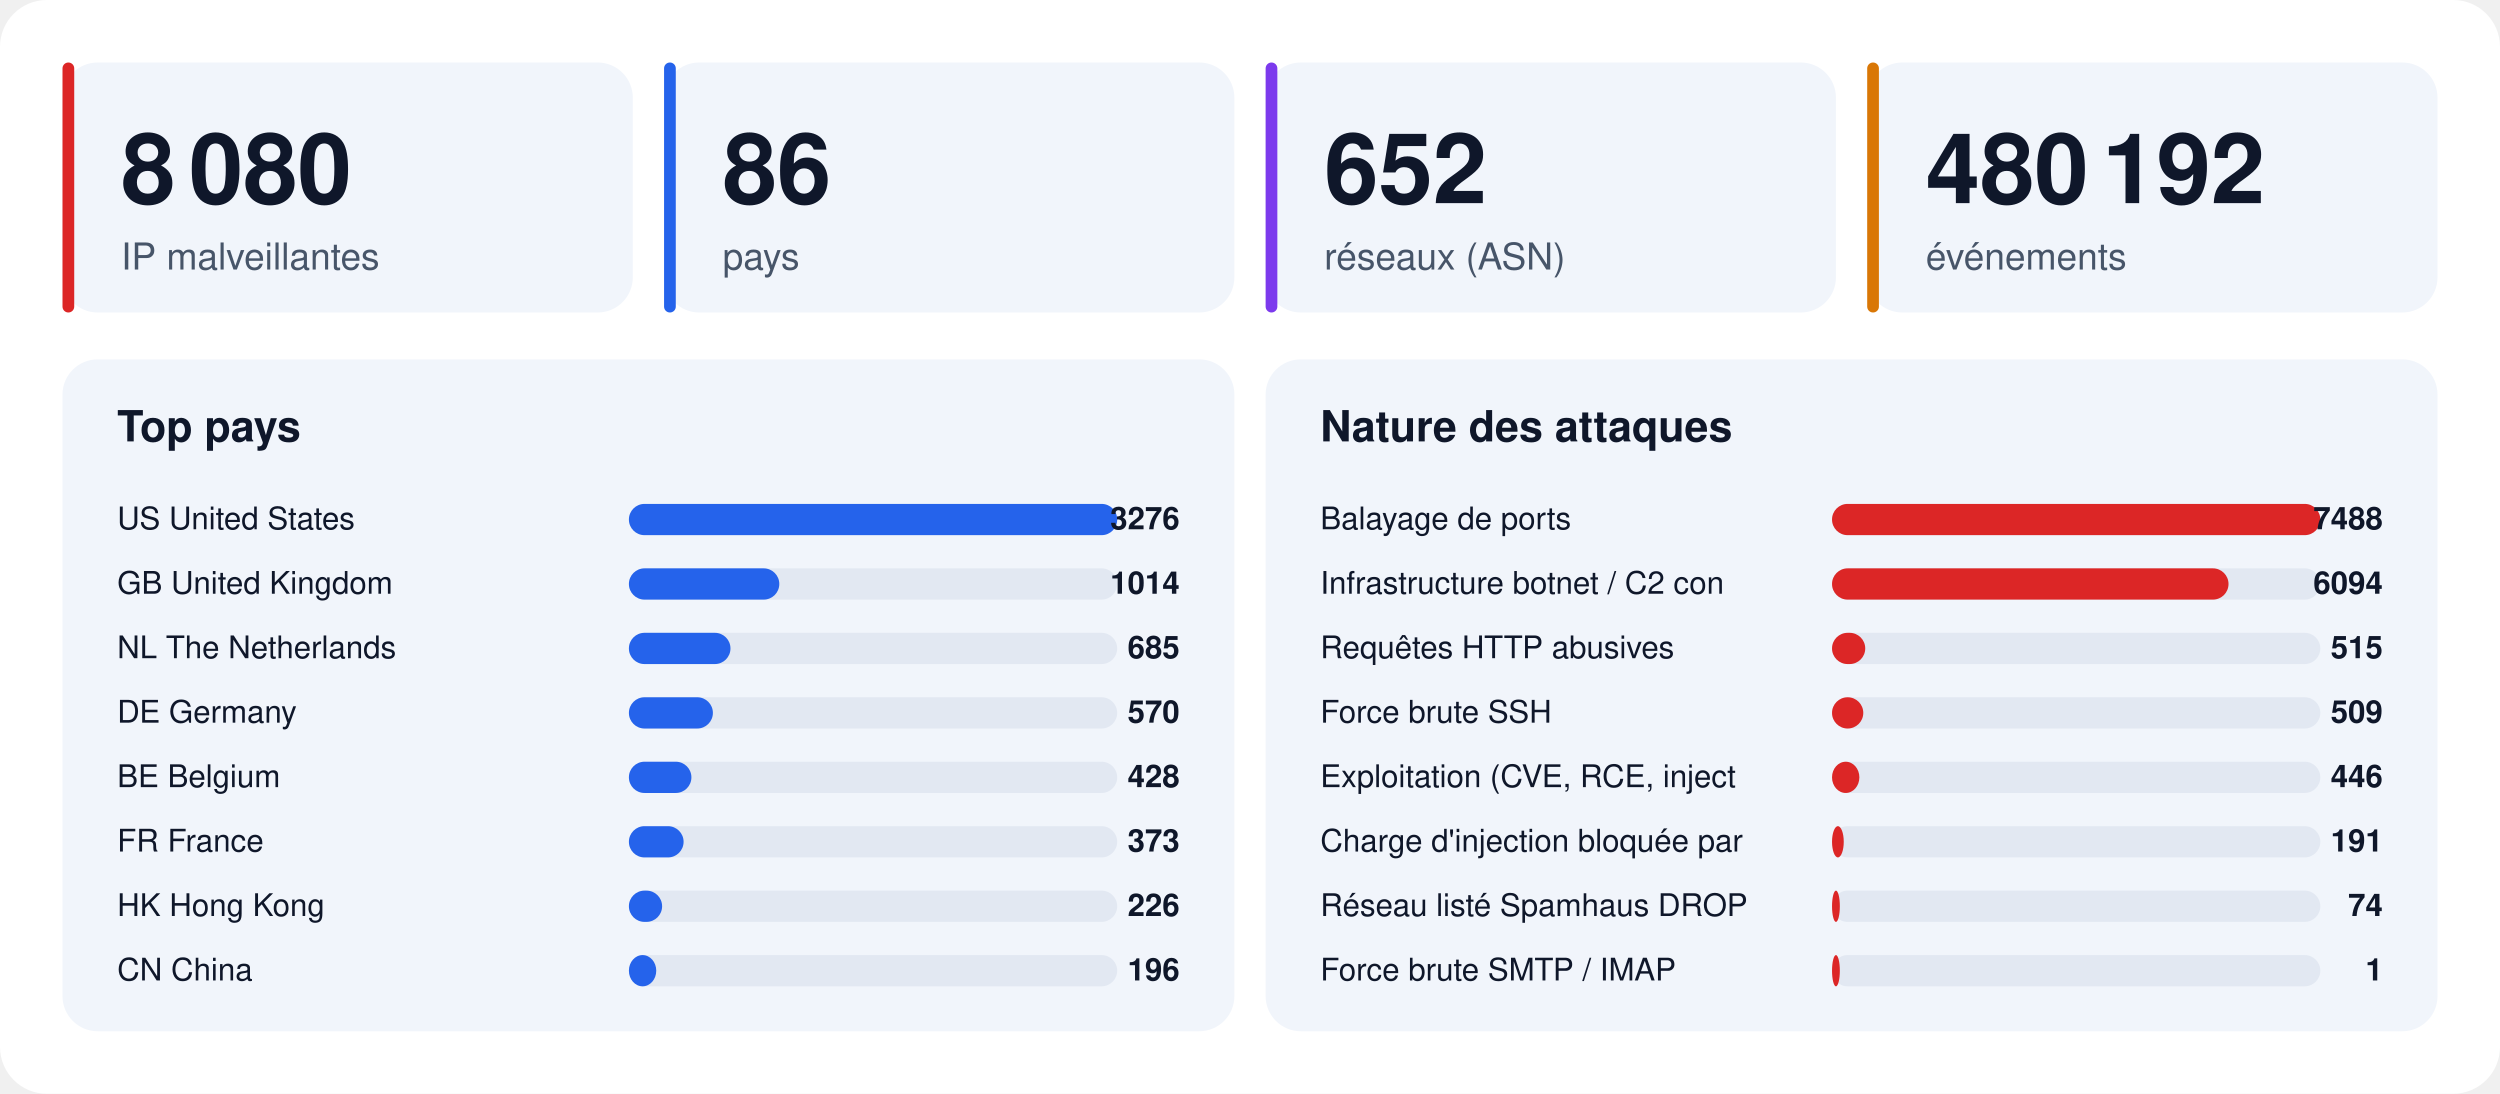
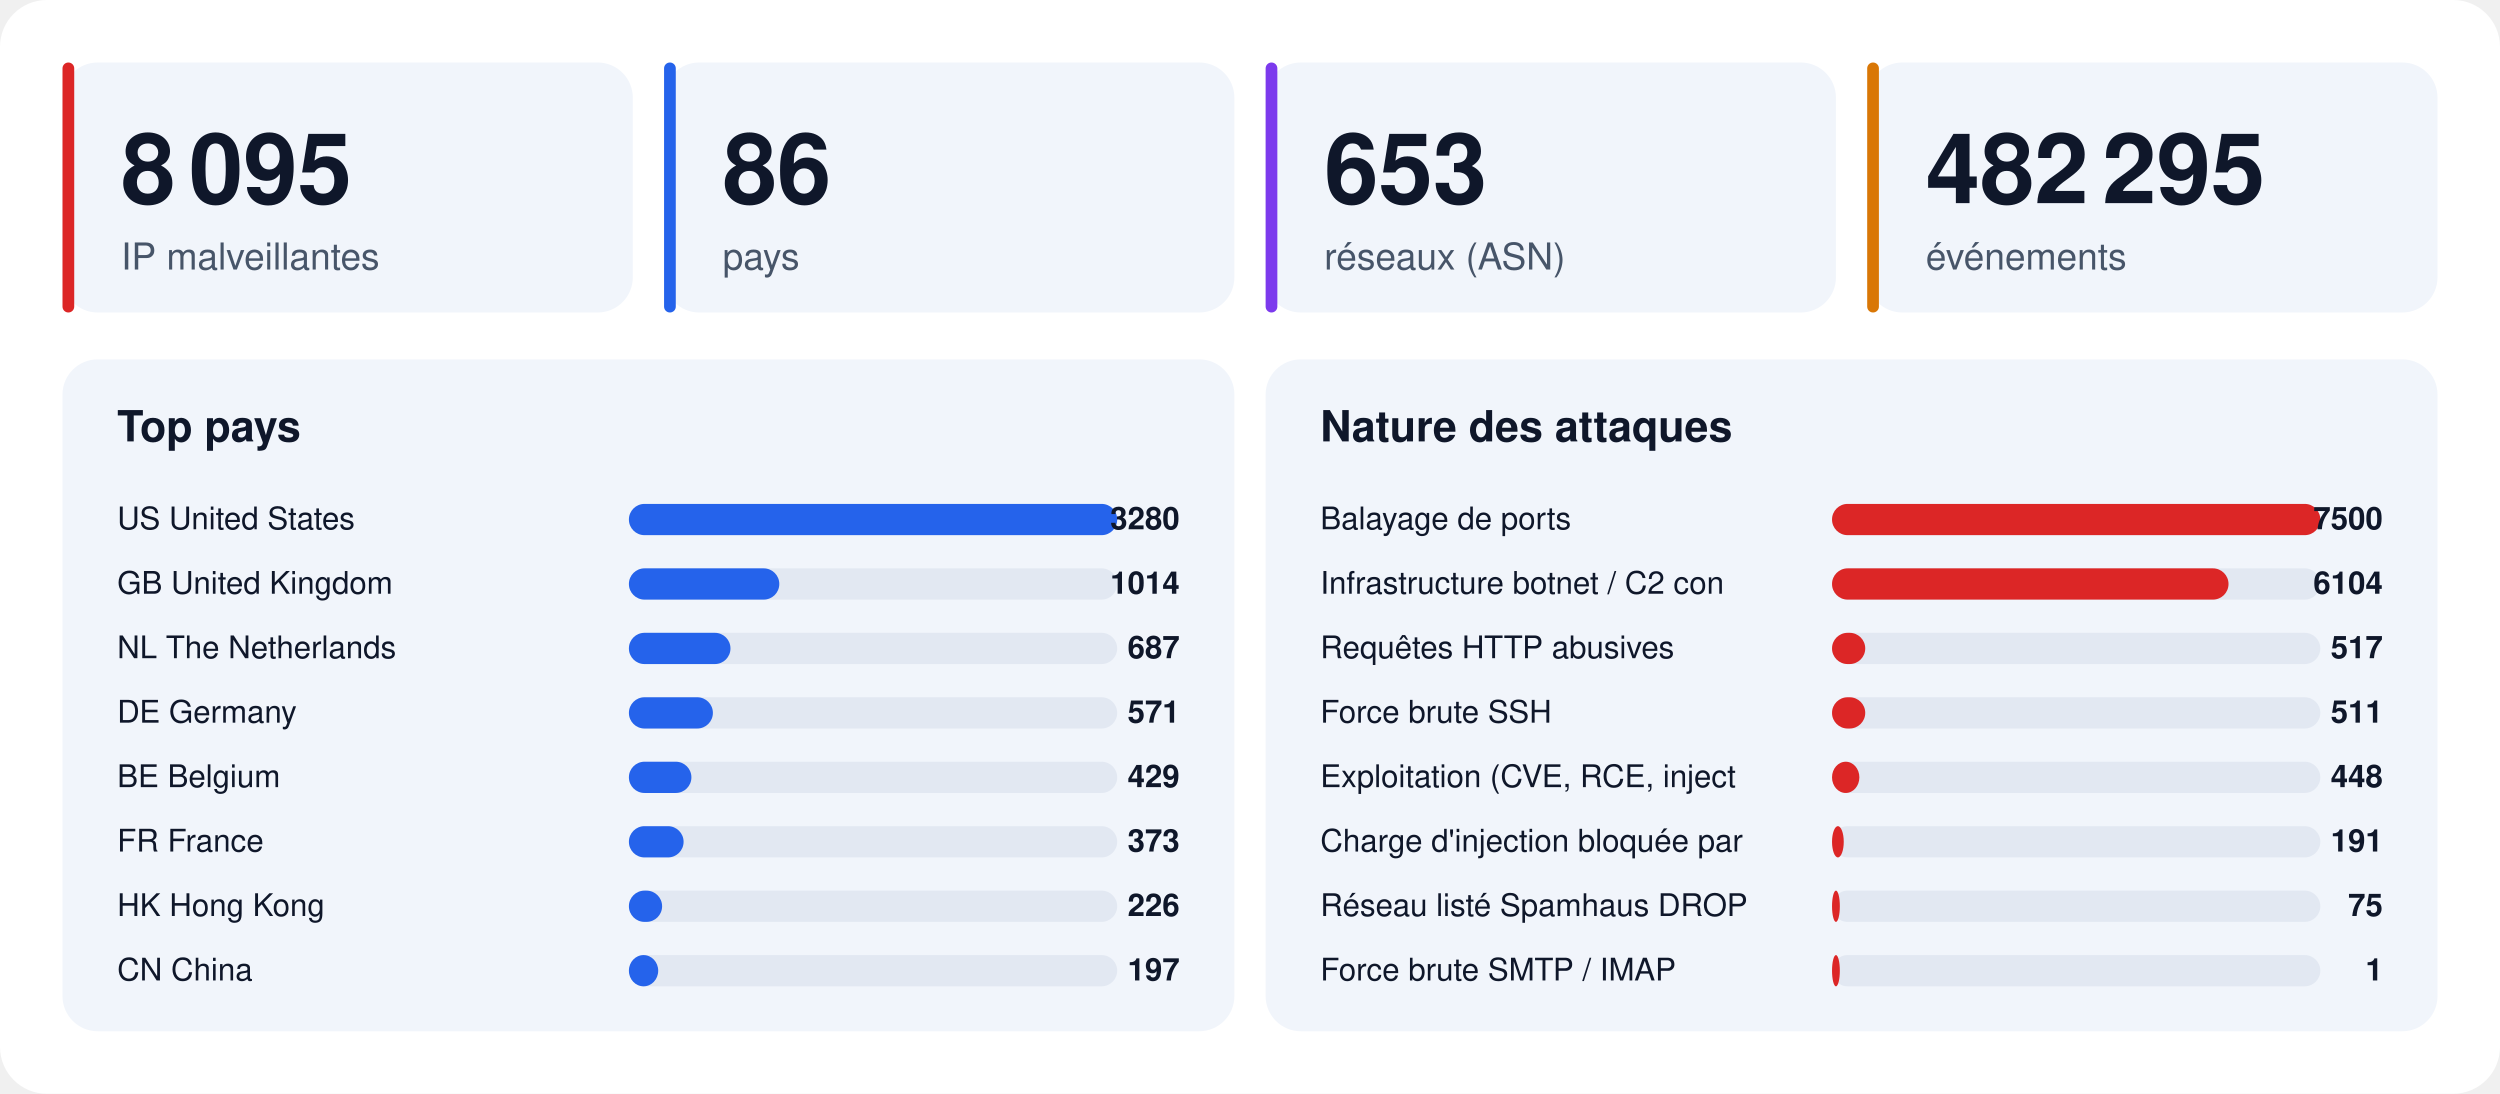
<svg xmlns="http://www.w3.org/2000/svg" width="1280" height="560" viewBox="0 0 1280 560" font-family="-apple-system,BlinkMacSystemFont,'Segoe UI',Helvetica,Arial,sans-serif">
  <rect width="1280" height="560" rx="24" fill="#ffffff" />
  <rect x="32" y="32" width="292" height="128" rx="18" fill="#f1f5fb" />
  <rect x="32" y="32" width="6" height="128" rx="3" fill="#dc2626" />
-   <text x="62" y="104" font-size="50" font-weight="800" fill="#0f172a">8 080</text>
+   <text x="62" y="104" font-size="50" font-weight="800" fill="#0f172a">8 095</text>
  <text x="62" y="138" font-size="19" fill="#475569">IP malveillantes</text>
  <rect x="340" y="32" width="292" height="128" rx="18" fill="#f1f5fb" />
  <rect x="340" y="32" width="6" height="128" rx="3" fill="#2563eb" />
  <text x="370" y="104" font-size="50" font-weight="800" fill="#0f172a">86</text>
  <text x="370" y="138" font-size="19" fill="#475569">pays</text>
  <rect x="648" y="32" width="292" height="128" rx="18" fill="#f1f5fb" />
  <rect x="648" y="32" width="6" height="128" rx="3" fill="#7c3aed" />
-   <text x="678" y="104" font-size="50" font-weight="800" fill="#0f172a">652</text>
+   <text x="678" y="104" font-size="50" font-weight="800" fill="#0f172a">653</text>
  <text x="678" y="138" font-size="19" fill="#475569">réseaux (ASN)</text>
  <rect x="956" y="32" width="292" height="128" rx="18" fill="#f1f5fb" />
  <rect x="956" y="32" width="6" height="128" rx="3" fill="#d97706" />
-   <text x="986" y="104" font-size="50" font-weight="800" fill="#0f172a">480 192</text>
+   <text x="986" y="104" font-size="50" font-weight="800" fill="#0f172a">482 295</text>
  <text x="986" y="138" font-size="19" fill="#475569">événements</text>
  <rect x="32" y="184" width="600" height="344" rx="18" fill="#f1f5fb" />
  <text x="60" y="226" font-size="22" font-weight="700" fill="#0f172a">Top pays</text>
  <text x="60" y="271" font-size="16" fill="#0f172a">US  United States</text>
  <rect x="322" y="258" width="250" height="16" rx="8" fill="#e2e8f2" />
  <rect x="322" y="258" width="250" height="16" rx="8" fill="#2563eb" />
-   <text x="604" y="271" font-size="16" font-weight="700" text-anchor="end" fill="#0f172a">3276</text>
+   <text x="604" y="271" font-size="16" font-weight="700" text-anchor="end" fill="#0f172a">3280</text>
  <text x="60" y="304" font-size="16" fill="#0f172a">GB  United Kingdom</text>
  <rect x="322" y="291" width="250" height="16" rx="8" fill="#e2e8f2" />
  <rect x="322" y="291" width="77" height="16" rx="8" fill="#2563eb" />
  <text x="604" y="304" font-size="16" font-weight="700" text-anchor="end" fill="#0f172a">1014</text>
  <text x="60" y="337" font-size="16" fill="#0f172a">NL  The Netherlands</text>
  <rect x="322" y="324" width="250" height="16" rx="8" fill="#e2e8f2" />
  <rect x="322" y="324" width="52" height="16" rx="8" fill="#2563eb" />
-   <text x="604" y="337" font-size="16" font-weight="700" text-anchor="end" fill="#0f172a">685</text>
+   <text x="604" y="337" font-size="16" font-weight="700" text-anchor="end" fill="#0f172a">687</text>
  <text x="60" y="370" font-size="16" fill="#0f172a">DE  Germany</text>
  <rect x="322" y="357" width="250" height="16" rx="8" fill="#e2e8f2" />
  <rect x="322" y="357" width="43" height="16" rx="8" fill="#2563eb" />
-   <text x="604" y="370" font-size="16" font-weight="700" text-anchor="end" fill="#0f172a">570</text>
+   <text x="604" y="370" font-size="16" font-weight="700" text-anchor="end" fill="#0f172a">571</text>
  <text x="60" y="403" font-size="16" fill="#0f172a">BE  Belgium</text>
  <rect x="322" y="390" width="250" height="16" rx="8" fill="#e2e8f2" />
  <rect x="322" y="390" width="32" height="16" rx="8" fill="#2563eb" />
-   <text x="604" y="403" font-size="16" font-weight="700" text-anchor="end" fill="#0f172a">428</text>
+   <text x="604" y="403" font-size="16" font-weight="700" text-anchor="end" fill="#0f172a">429</text>
  <text x="60" y="436" font-size="16" fill="#0f172a">FR  France</text>
  <rect x="322" y="423" width="250" height="16" rx="8" fill="#e2e8f2" />
  <rect x="322" y="423" width="28" height="16" rx="8" fill="#2563eb" />
  <text x="604" y="436" font-size="16" font-weight="700" text-anchor="end" fill="#0f172a">373</text>
  <text x="60" y="469" font-size="16" fill="#0f172a">HK  Hong Kong</text>
  <rect x="322" y="456" width="250" height="16" rx="8" fill="#e2e8f2" />
  <rect x="322" y="456" width="17" height="16" rx="8" fill="#2563eb" />
  <text x="604" y="469" font-size="16" font-weight="700" text-anchor="end" fill="#0f172a">226</text>
  <text x="60" y="502" font-size="16" fill="#0f172a">CN  China</text>
  <rect x="322" y="489" width="250" height="16" rx="8" fill="#e2e8f2" />
-   <rect x="322" y="489" width="14" height="16" rx="8" fill="#2563eb" />
-   <text x="604" y="502" font-size="16" font-weight="700" text-anchor="end" fill="#0f172a">196</text>
+   <rect x="322" y="489" width="15" height="16" rx="8" fill="#2563eb" />
+   <text x="604" y="502" font-size="16" font-weight="700" text-anchor="end" fill="#0f172a">197</text>
  <rect x="648" y="184" width="600" height="344" rx="18" fill="#f1f5fb" />
  <text x="676" y="226" font-size="22" font-weight="700" fill="#0f172a">Nature des attaques</text>
  <text x="676" y="271" font-size="16" fill="#0f172a">Balayage de ports</text>
  <rect x="938" y="258" width="250" height="16" rx="8" fill="#e2e8f2" />
  <rect x="938" y="258" width="250" height="16" rx="8" fill="#dc2626" />
-   <text x="1220" y="271" font-size="16" font-weight="700" text-anchor="end" fill="#0f172a">7488</text>
+   <text x="1220" y="271" font-size="16" font-weight="700" text-anchor="end" fill="#0f172a">7500</text>
  <text x="676" y="304" font-size="16" fill="#0f172a">Infrastructure botnet / C2 con</text>
  <rect x="938" y="291" width="250" height="16" rx="8" fill="#e2e8f2" />
  <rect x="938" y="291" width="203" height="16" rx="8" fill="#dc2626" />
-   <text x="1220" y="304" font-size="16" font-weight="700" text-anchor="end" fill="#0f172a">6094</text>
+   <text x="1220" y="304" font-size="16" font-weight="700" text-anchor="end" fill="#0f172a">6104</text>
  <text x="676" y="337" font-size="16" fill="#0f172a">Requêtes HTTP abusives</text>
  <rect x="938" y="324" width="250" height="16" rx="8" fill="#e2e8f2" />
  <rect x="938" y="324" width="17" height="16" rx="8" fill="#dc2626" />
-   <text x="1220" y="337" font-size="16" font-weight="700" text-anchor="end" fill="#0f172a">515</text>
+   <text x="1220" y="337" font-size="16" font-weight="700" text-anchor="end" fill="#0f172a">517</text>
  <text x="676" y="370" font-size="16" fill="#0f172a">Force brute SSH</text>
  <rect x="938" y="357" width="250" height="16" rx="8" fill="#e2e8f2" />
-   <rect x="938" y="357" width="16" height="16" rx="8" fill="#dc2626" />
-   <text x="1220" y="370" font-size="16" font-weight="700" text-anchor="end" fill="#0f172a">509</text>
+   <rect x="938" y="357" width="17" height="16" rx="8" fill="#dc2626" />
+   <text x="1220" y="370" font-size="16" font-weight="700" text-anchor="end" fill="#0f172a">511</text>
  <text x="676" y="403" font-size="16" fill="#0f172a">Exploitation (CVE, RCE, inject</text>
  <rect x="938" y="390" width="250" height="16" rx="8" fill="#e2e8f2" />
  <rect x="938" y="390" width="14" height="16" rx="8" fill="#dc2626" />
-   <text x="1220" y="403" font-size="16" font-weight="700" text-anchor="end" fill="#0f172a">446</text>
+   <text x="1220" y="403" font-size="16" font-weight="700" text-anchor="end" fill="#0f172a">448</text>
  <text x="676" y="436" font-size="16" fill="#0f172a">Charge d'injection bloquée par</text>
  <rect x="938" y="423" width="250" height="16" rx="8" fill="#e2e8f2" />
  <rect x="938" y="423" width="6" height="16" rx="8" fill="#dc2626" />
  <text x="1220" y="436" font-size="16" font-weight="700" text-anchor="end" fill="#0f172a">191</text>
  <text x="676" y="469" font-size="16" fill="#0f172a">Réseau listé Spamhaus DROP</text>
  <rect x="938" y="456" width="250" height="16" rx="8" fill="#e2e8f2" />
  <rect x="938" y="456" width="4" height="16" rx="8" fill="#dc2626" />
-   <text x="1220" y="469" font-size="16" font-weight="700" text-anchor="end" fill="#0f172a">74</text>
+   <text x="1220" y="469" font-size="16" font-weight="700" text-anchor="end" fill="#0f172a">75</text>
  <text x="676" y="502" font-size="16" fill="#0f172a">Force brute SMTP / IMAP</text>
  <rect x="938" y="489" width="250" height="16" rx="8" fill="#e2e8f2" />
  <rect x="938" y="489" width="4" height="16" rx="8" fill="#dc2626" />
  <text x="1220" y="502" font-size="16" font-weight="700" text-anchor="end" fill="#0f172a">1</text>
</svg>
